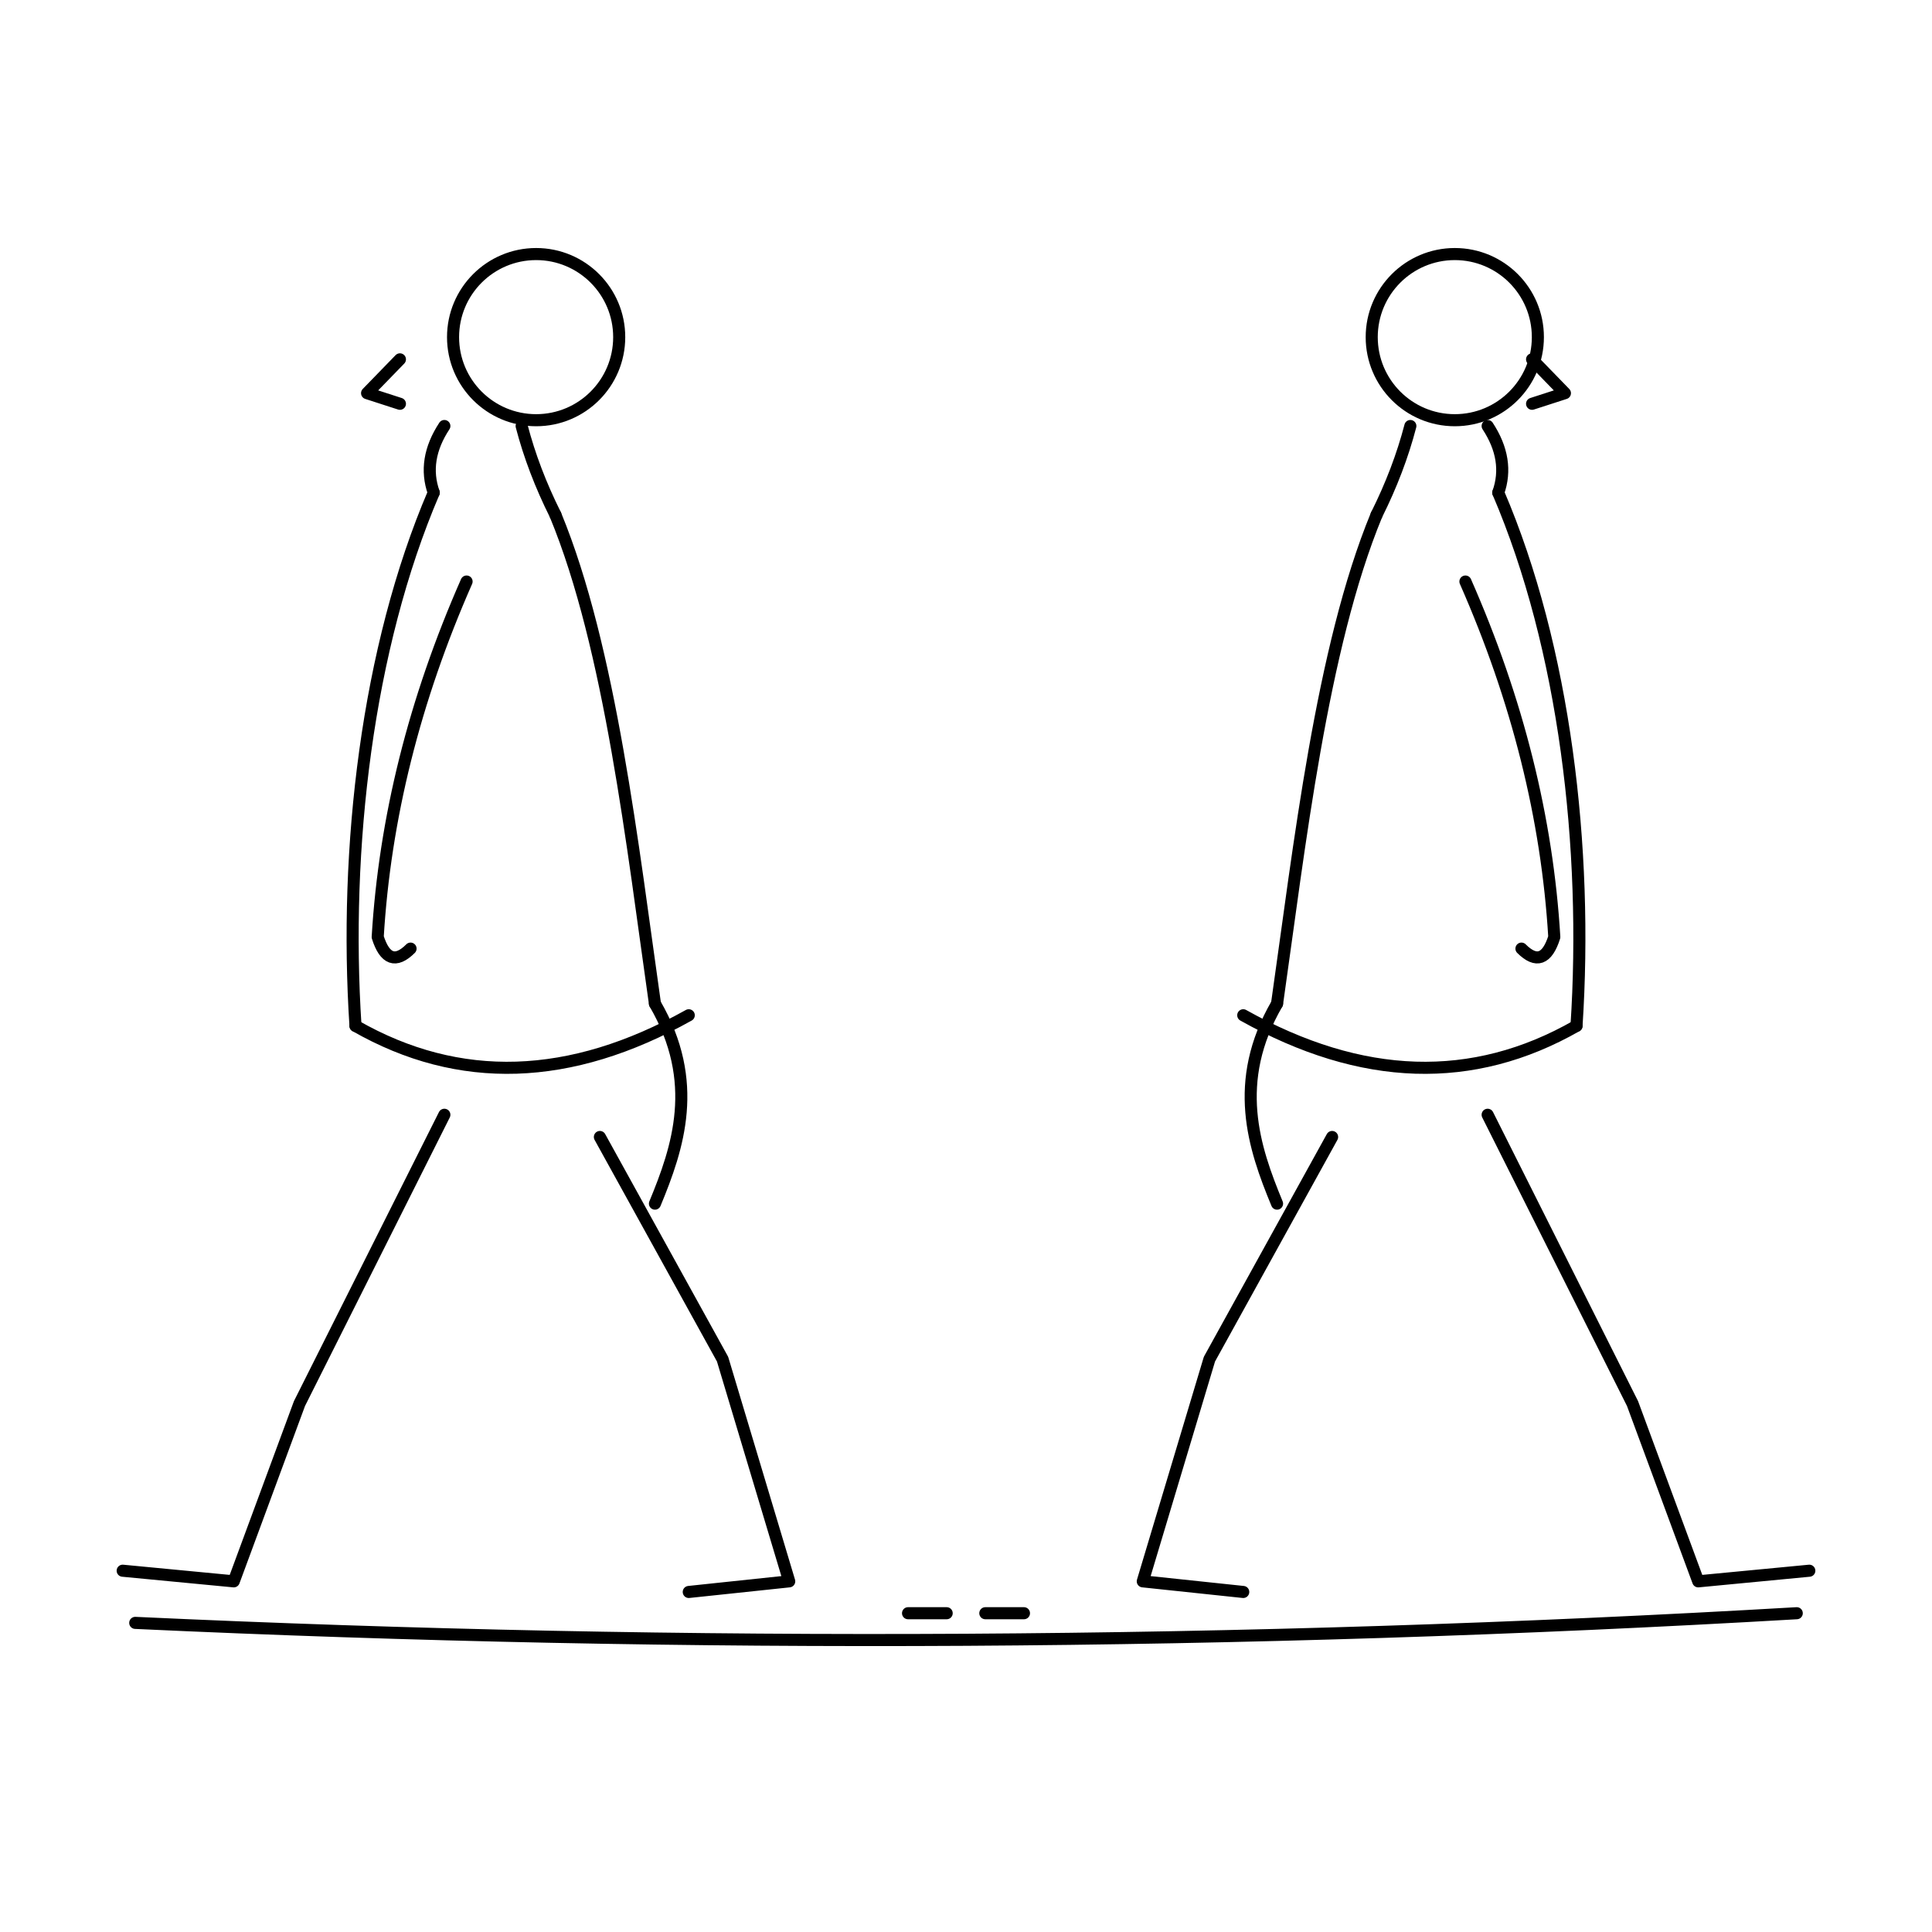
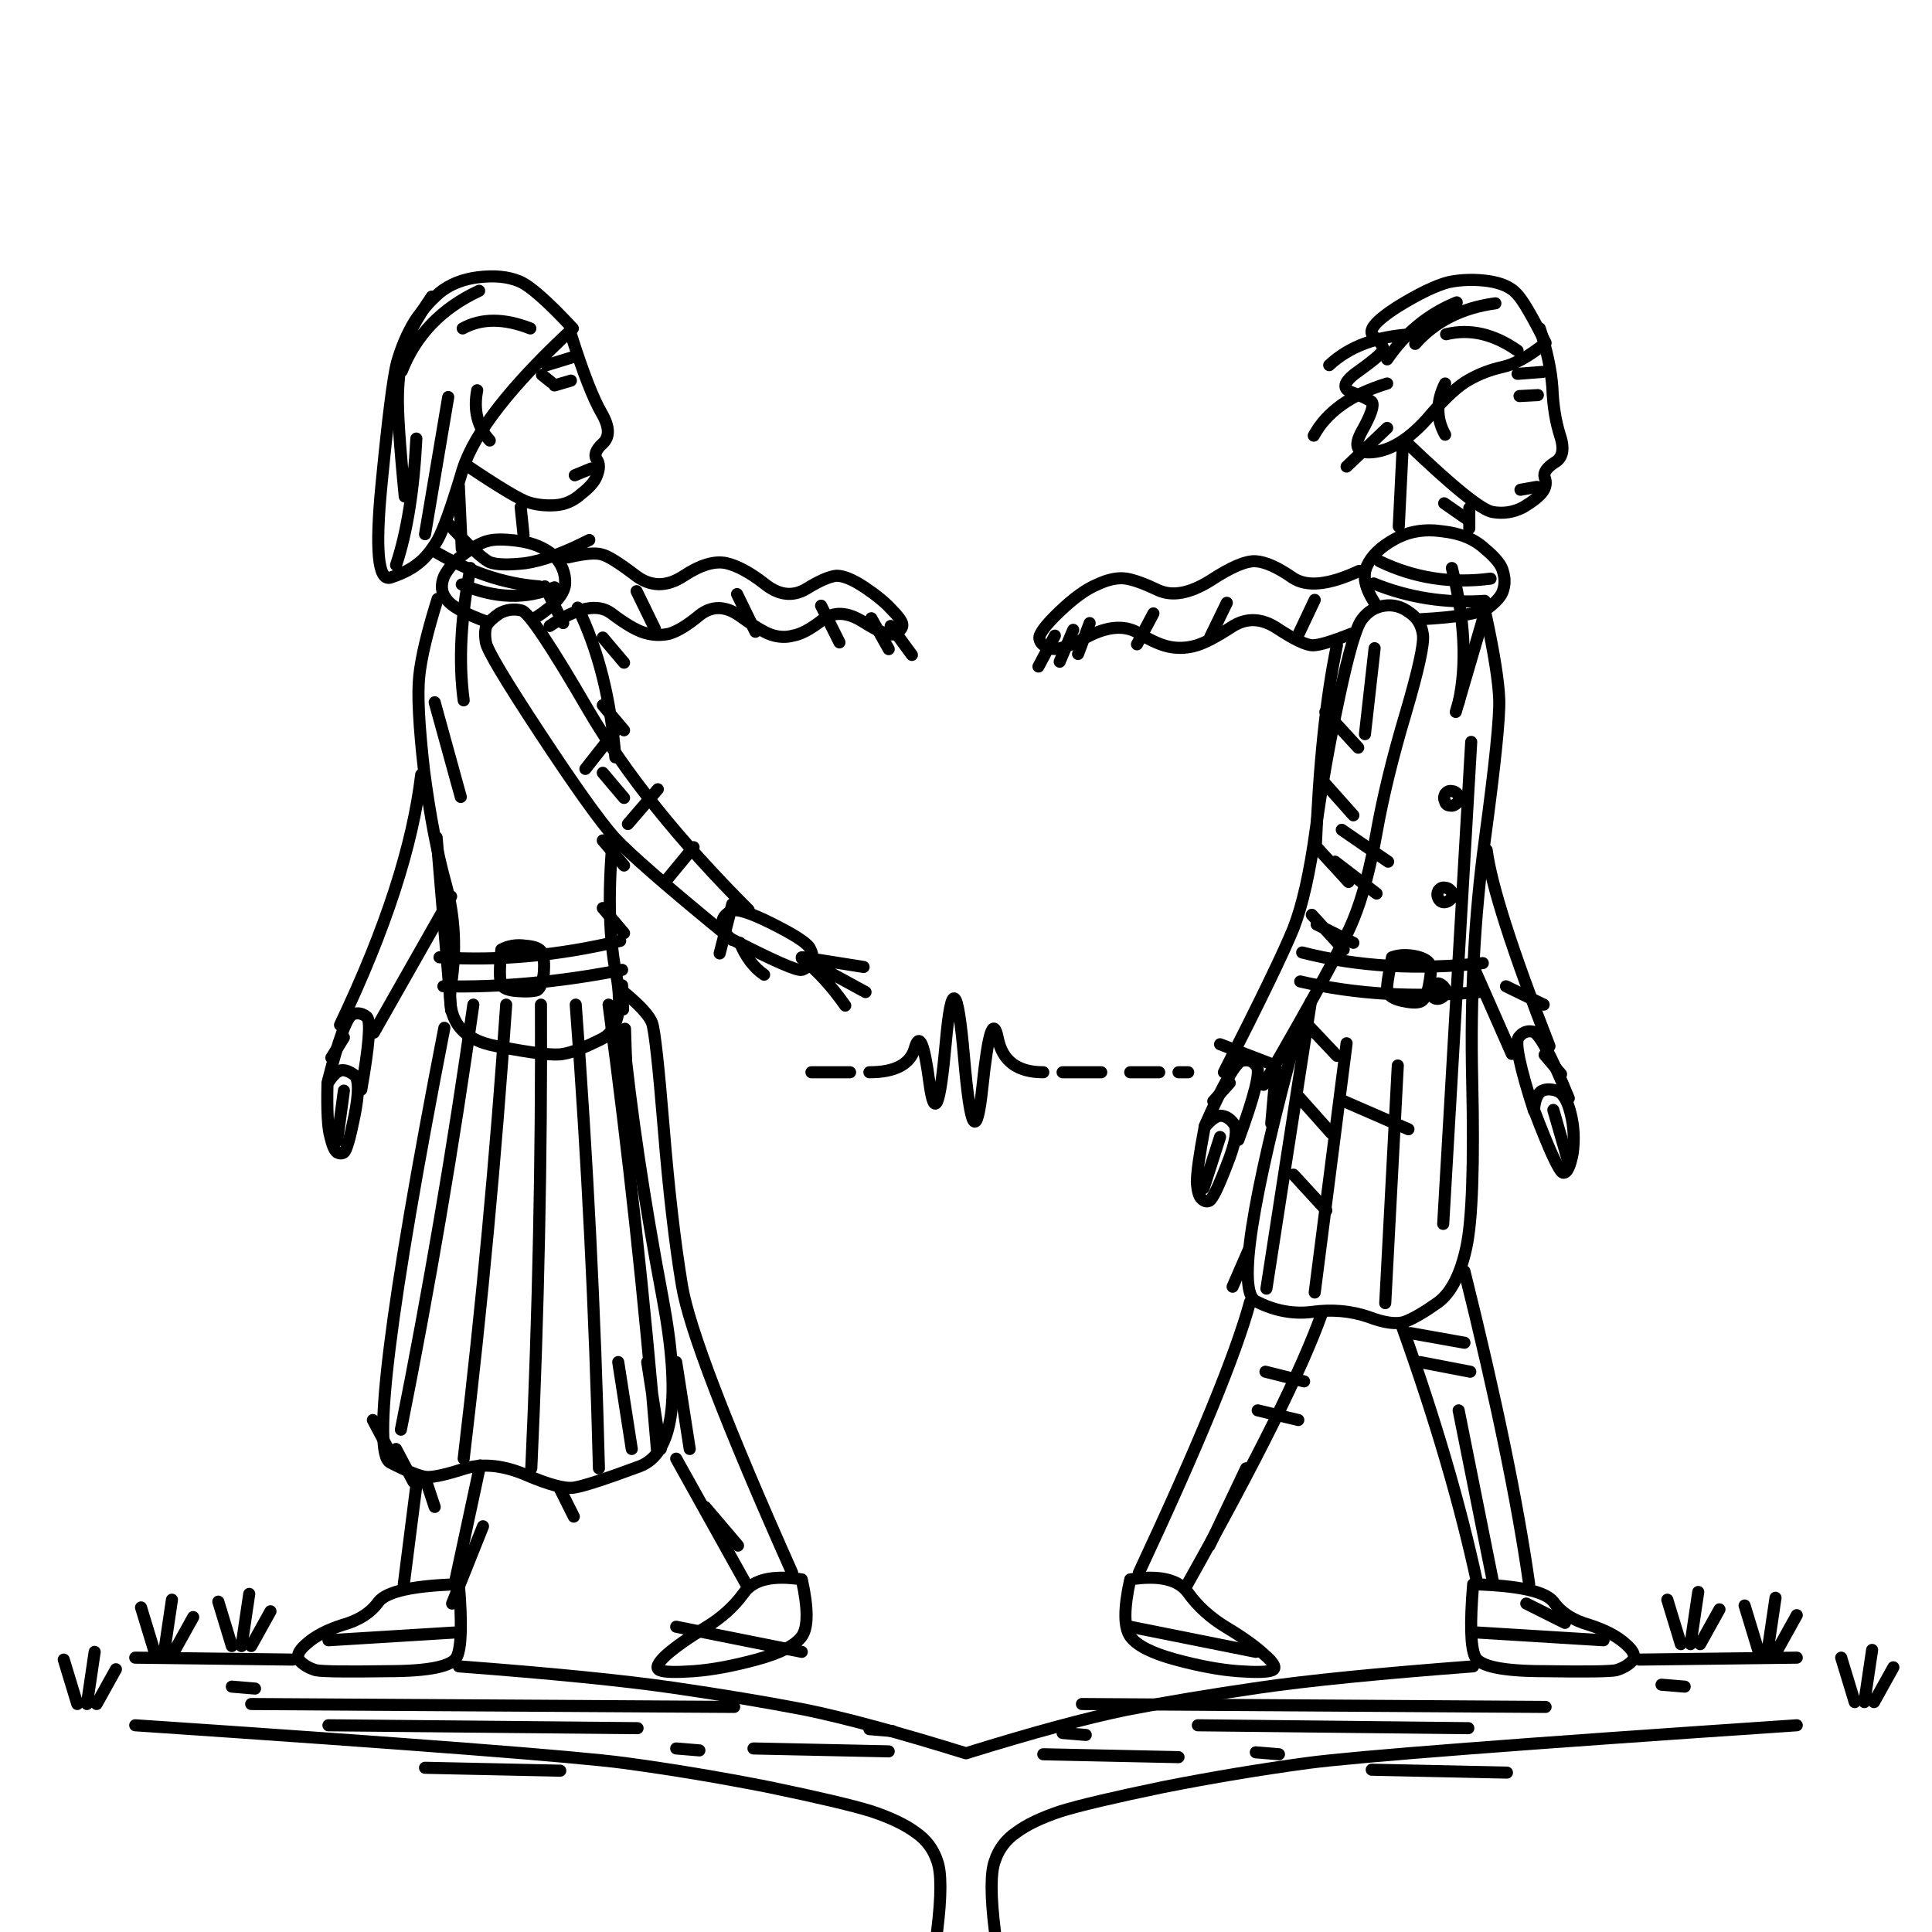
<svg xmlns="http://www.w3.org/2000/svg" viewBox="0 0 200 200" fill="none" stroke="currentColor" stroke-width="1.25" stroke-linecap="round" stroke-linejoin="round">
-   <path pathLength="1" d="M14 168Q100 172 186 167" />
-   <circle pathLength="1" cx="55.5" cy="34.9" r="8.6" />
-   <path pathLength="1" d="M41.4 37.2 L38.0 40.7 L41.4 41.8" />
-   <path pathLength="1" d="M46.0 44.1 Q43.7 47.6 44.9 51.0" />
-   <path pathLength="1" d="M54.0 44.1 Q55.2 48.7 57.5 53.3" />
-   <path pathLength="1" d="M57.5 53.3 C63.2 67.1 65.5 87.8 67.8 103.9" />
-   <path pathLength="1" d="M44.9 51.0 C38.0 67.1 35.6 87.8 36.8 106.2" />
-   <path pathLength="1" d="M36.8 106.2 Q52.9 115.4 71.3 105.1" />
-   <path pathLength="1" d="M67.8 103.9 C72.5 112.0 70.2 118.8 67.8 124.6" />
-   <path pathLength="1" d="M46.0 115.4 L31.0 145.3 L24.2 163.7 L12.7 162.6" />
-   <path pathLength="1" d="M62.1 117.7 L74.8 140.7 L81.7 163.7 L71.3 164.8" />
-   <path pathLength="1" d="M48.3 60.2 Q40.2 78.6 39.1 97.0 Q40.2 100.5 42.5 98.2" />
-   <circle pathLength="1" cx="150.6" cy="34.9" r="8.6" />
-   <path pathLength="1" d="M158.6 37.2L162 40.7L158.6 41.8" />
-   <path pathLength="1" d="M154 44.1Q156.3 47.6 155.1 51.0" />
-   <path pathLength="1" d="M146 44.1Q144.8 48.7 142.5 53.3" />
-   <path pathLength="1" d="M142.5 53.3C136.8 67.1 134.5 87.8 132.2 103.9" />
-   <path pathLength="1" d="M155.1 51.0C162 67.1 164.4 87.8 163.2 106.2" />
-   <path pathLength="1" d="M163.2 106.2Q147.1 115.4 128.7 105.1" />
-   <path pathLength="1" d="M132.2 103.9C127.5 112.0 129.8 118.8 132.2 124.6" />
-   <path pathLength="1" d="M154 115.4L169 145.3L175.8 163.7L187.3 162.6" />
-   <path pathLength="1" d="M137.9 117.7L125.2 140.7L118.3 163.7L128.7 164.8" />
-   <path pathLength="1" d="M151.7 60.2Q159.8 78.6 160.9 97.0Q159.8 100.5 157.5 98.2" />
-   <path pathLength="1" class="accent" d="M94 167H98M102 167H106" />
+   <path pathLength="1" class="soft" d="M100 181.5Q89.7 178.3 83.4 177Q77.2 175.8 69.6 174.7Q62 173.6 47.5 172.5M30.3 171.8L14 171.6M97 200Q97.7 194.4 97 192.6Q96.4 190.8 94.8 189.7Q93.2 188.5 90.2 187.5Q87.3 186.6 79.6 185Q72 183.5 64.6 182.5Q57.1 181.5 14 178.6M100 181.5Q110.3 178.3 116.6 177Q122.8 175.8 130.4 174.7Q138 173.6 152.5 172.5M169.7 171.8L186 171.6M103 200Q102.3 194.4 103 192.6Q103.6 190.8 105.2 189.7Q106.8 188.5 109.8 187.5Q112.7 186.6 120.4 185Q128 183.5 135.4 182.5Q142.9 181.5 186 178.6" />
+   <path pathLength="1" d="M152.4 99.8L156.5 109.1" />
+   <path pathLength="1" d="M160.4 108.3Q154.6 93.4 153.9 88" />
+   <path pathLength="1" d="M162.4 113.7Q159.7 107.1 158.7 106.8Q157.8 106.6 157.2 107.4Q156.6 108.2 158.8 115" />
+   <path pathLength="1" d="M158.8 114.9Q161.2 121.2 161.8 121.4Q162.4 121.5 162.8 119.4Q163.1 117.3 162.6 115.3Q162.1 113.2 161.1 112.9Q160.1 112.6 159.5 113Q158.9 113.5 158.8 114.9" />
+   <path pathLength="1" class="fine" d="M160.8 114.9L162.3 120.1M159.9 109.2L161.6 111.2M126.3 117.7L124.6 123M127.3 112.1L125.6 114" />
+   <path pathLength="1" d="M132.1 110.6L131.6 116.3" />
+   <path pathLength="1" d="M129.4 134.8Q127.2 142.9 117.9 162.8" />
+   <path pathLength="1" d="M122.8 164.2Q133.8 144.6 136.9 135.8" />
+   <path pathLength="1" d="M117 163.5Q116 168 117 169.4Q118 170.8 121.7 171.8Q125.4 172.8 128.2 173Q131 173.2 131.7 172.9Q132.4 172.6 130.9 171.3Q129.5 170 127 168.5Q124.5 167 123 164.9Q121.5 162.8 117 163.5" />
+   <path pathLength="1" d="M145.1 137.2Q150.3 151.7 152.9 163.8" />
+   <path pathLength="1" d="M158.3 164Q156.5 151.3 151.6 131.6" />
+   <path pathLength="1" d="M152.5 164Q152 170 152.7 171.5Q153.4 173 159.9 173Q166.3 173.1 167.3 172.9Q168.3 172.6 168.9 172Q169.6 171.3 168.3 170.2Q167 169 164.5 168.2Q162 167.5 160.8 165.8Q159.5 164.2 152.5 164" />
+   <path pathLength="1" d="M145.2 46.4L144.8 54.5" />
+   <path pathLength="1" d="M152.1 54.7L152.1 52.6" />
+   <path pathLength="1" d="M138.4 66.8Q136.7 74.9 136.2 87.9" />
+   <path pathLength="1" d="M134.3 106.8Q127.1 133.2 130 134.7Q132.9 136.2 135.9 135.8Q138.9 135.4 141.6 136.3Q144.2 137.3 145.5 136.8Q146.8 136.3 148.9 134.8Q150.9 133.3 151.8 129.1Q152.7 124.9 152.4 111.8Q152.1 98.8 153.7 87Q155.3 75.2 155.2 72.4Q155.1 69.6 153.8 63.6" />
+   <path pathLength="1" d="M159.4 34Q160.5 37.4 160.7 40.1Q160.8 42.9 161.5 45.1Q162.2 47.2 160.9 47.9Q159.7 48.7 159.9 49.4Q160.2 50.2 159.7 50.9Q159.2 51.6 157.7 52.5Q156.2 53.3 154.5 53Q152.8 52.7 145.7 45.9" />
+   <path pathLength="1" d="M160 35.5Q157.9 31.3 157 30.4Q156.1 29.4 154.1 29.1Q152 28.8 150 29.2Q148 29.7 144.6 31.8Q141.2 34 142.2 34.8Q143.1 35.6 143.2 36.1Q143.3 36.5 140.8 38.3Q138.3 40 139.9 40.6Q141.5 41.2 142 41.6Q142.4 42.1 141 44.6Q139.6 47.1 142.2 46.8Q144.9 46.5 147.7 43.4Q150.4 40.2 152.1 39.3Q153.7 38.4 155.5 38Q157.4 37.6 160 35.5" />
+   <path pathLength="1" d="M140.7 59.1Q136 61.3 133.8 59.8Q131.5 58.2 130 58.1Q128.5 58 125.3 60.1Q122.1 62.1 119.9 61.1Q117.8 60.1 116.6 59.9Q115.3 59.7 113.6 60.5Q111.9 61.2 109.7 63.3Q107.5 65.4 107.6 66.1Q107.7 66.8 108.7 67.1Q109.6 67.5 112.6 65.9Q115.7 64.3 117.8 65.5Q119.9 66.8 121.3 67Q122.6 67.2 123.9 66.8Q125.2 66.4 127.5 64.9Q129.8 63.4 132.3 65.1Q134.9 66.8 135.9 66.8Q136.9 66.8 139.9 65.6" />
+   <path pathLength="1" d="M142.3 62.4Q140.8 60.1 141.5 58.6Q142.2 57 144.4 55.8Q146.6 54.6 149.3 55Q152.1 55.3 153.7 56.8Q155.4 58.2 155.6 59.2Q155.9 60.2 155.6 61.1Q155.4 61.9 154.1 62.9Q152.7 63.8 147.1 64.1" />
+   <path pathLength="1" d="M130.8 112.3Q138.7 98.7 140.1 95.2Q141.5 91.8 142.5 86.2Q143.5 80.6 145.5 73.9Q147.5 67.1 147.3 65.7Q147.1 64.2 145.9 63.4Q144.7 62.5 143.3 62.7Q141.9 62.9 141 64.1Q140.1 65.2 138.6 72.3Q137.1 79.3 136.2 85.9Q135.3 92.5 133.9 96.1Q132.4 99.8 126.7 111" />
+   <path pathLength="1" d="M128.2 118Q130.7 111.2 130.1 110.4Q129.6 109.6 128.6 109.8Q127.6 110 124.7 116.6" />
+   <path pathLength="1" d="M124.7 116.7Q123.9 120.9 123.9 122.4Q124 123.8 124.4 124.1Q124.8 124.5 125.2 124.3Q125.7 124 127 120.6Q128.4 117.1 127.7 116.3Q127.1 115.5 126.3 115.5Q125.6 115.6 124.7 116.7" />
+   <path pathLength="1" class="fine" d="M157.3 41L159.2 40.9M157.1 38.7L159.7 38.5M157.4 50.7L159.1 50.4M149.6 39.7Q148.2 42.5 149.6 45M149.5 52.1L151.8 53.7M150.8 31.3Q146.4 33.1 143.6 37.2M154.8 31.4Q149.6 32.1 146.5 35.6M146.2 34.6Q140.7 34.9 137.6 37.8M143.6 39.7Q138 41.4 136 45.1M143.6 44.3L139.4 48.3M157.1 36.3Q153.4 33.7 149.7 34.6M142.8 58.1Q148.2 60.7 154.3 59.9M142.2 60.4Q147.6 62.6 153.7 62.2M136.1 62.1L134.4 65.7M127 62.4L125.3 65.9M119.4 63.5L117.7 66.7M109.2 65.8L107.5 69M111.1 65.2L109.7 68.5M112.8 64.5L111.6 67.7M153.6 63.8L150.7 73.7M151.2 82.7Q150.6 83.5 150.2 83.4Q149.7 83.4 149.6 83Q149.4 82.6 149.6 82.2Q149.9 81.8 150.3 81.9Q150.8 81.9 151.2 82.7M150.5 92.7Q150 93.4 149.5 93.4Q149.1 93.4 148.9 93Q148.7 92.6 148.9 92.2Q149.2 91.8 149.6 91.9Q150.1 91.9 150.5 92.7M149.8 102.7Q149.3 103.4 148.8 103.4Q148.4 103.4 148.2 103Q148 102.5 148.2 102.2Q148.5 101.8 148.9 101.8Q149.4 101.9 149.8 102.7M134.8 98.6Q143.4 100.8 153.5 99.7M134.6 101.6Q143.2 103.6 153.1 102.7M144.1 99.1Q145.2 98.7 146.6 99Q147.9 99.3 148.1 100Q148.2 100.6 147.9 102.1Q147.6 103.5 147 103.7Q146.4 103.9 145.1 103.6Q143.8 103.3 143.6 102.6Q143.5 102 144.1 99.1M138.9 113.9L145.8 116.9M135.7 103.7L131.1 133.4M129.3 129.3L127.6 133.2M137.2 73.7L140.6 77.4M136.8 80.7L140.1 84.4M136.3 87.7L139.6 91.3M135.8 94.7L139.1 98.3M135 105.7L138.4 109.3M134.5 113.6L137.8 117.3M133.9 121.6L137.3 125.3M138.9 85.9L143.7 89.2M138.2 89.2L142.5 92.5M136.3 95.7L140.1 97.6M142.3 67.1L141.3 76M146 138L151.6 139M147 141L152.2 142M131 142L135 143M130.2 146L134.4 147M153 169L166 169.8M158 166L162 168M117 168.4L130 171M35.6 112.9L34.9 118.1M35.6 107.4L34.3 109.5" />
+   <path pathLength="1" d="M150.3 58.8Q152.3 66.8 151 72.7M126.3 108.1L131.5 110.1M155.9 102.1L159.8 104M83.1 99.1L89.4 100.1M83 99.1L89.6 102.7M83 99.2Q85.4 101.1 87.5 104.1M76.6 97.6Q77.5 99.8 79.1 100.9" />
+   <path pathLength="1" class="fine soft" d="M152.3 76.8L149.4 126.7M139.4 108L136.1 133.8M144.7 110.3L143.4 134.9M151 146L154.6 164M129 152L125.2 160" />
+   <path pathLength="1" d="M43.6 80.2Q42.3 91.2 35.2 106.1" />
+   <path pathLength="1" d="M38.7 106.9L46.7 92.8" />
+   <path pathLength="1" d="M37.4 112.8Q38.6 106 38 105.3Q37.3 104.7 36.5 105Q35.6 105.4 33.9 112.1" />
+   <path pathLength="1" d="M33.9 112.2Q33.8 116.4 34.2 117.7Q34.5 119 34.9 119.3Q35.3 119.5 35.6 119.3Q36 119 36.7 115.5Q37.4 112 36.7 111.3Q35.9 110.7 35.3 110.8Q34.6 111 33.9 112.2" />
+   <path pathLength="1" d="M70 151L77.3 164.1" />
+   <path pathLength="1" d="M82 162.8Q71.7 139.7 70.6 133.1Q69.5 126.5 68.7 116.7Q67.9 107 67.5 105.9Q67.1 104.8 64.7 102.8" />
+   <path pathLength="1" d="M83 163.5Q84 168 83 169.4Q82 170.8 78.3 171.8Q74.6 172.8 71.8 173Q69 173.2 68.3 172.9Q67.6 172.6 69 171.3Q70.5 170 73 168.5Q75.5 167 77 164.9Q78.5 162.8 83 163.5" />
+   <path pathLength="1" d="M43.2 153L41.8 164" />
+   <path pathLength="1" d="M47.1 163.8L49.7 151.7" />
+   <path pathLength="1" d="M64.8 109.6L64.7 106.5" />
+   <path pathLength="1" d="M47.5 164Q48 170 47.3 171.5Q46.6 173 40.1 173Q33.7 173.1 32.7 172.9Q31.7 172.6 31.1 172Q30.4 171.3 31.7 170.2Q33 169 35.5 168.2Q38 167.5 39.2 165.8Q40.5 164.2 47.5 164" />
+   <path pathLength="1" d="M47.5 50.3L47.8 56.8" />
+   <path pathLength="1" d="M54.2 55.4L53.9 52.5" />
+   <path pathLength="1" d="M46 106.4Q37.5 150 40.4 151.4Q43.3 152.9 44.3 152.9Q45.4 152.9 48.2 152Q51 151.2 54.5 152.7Q58 154.2 59.4 154Q60.8 153.8 66.2 151.8Q71.5 149.8 68.6 134.4Q65.7 119 64.5 106.9" />
+   <path pathLength="1" d="M64.5 104.5L64.4 102" />
+   <path pathLength="1" d="M59.8 62.9Q63 69.4 63.7 78.4" />
+   <path pathLength="1" d="M63.4 87.2Q62.7 95.5 63.8 100.9Q64.8 106.4 62.2 107.6Q59.6 108.9 58.3 109.1Q57 109.4 51.4 108.3Q45.9 107.3 46.7 101.9Q47.5 96.6 46.2 91.7Q44.8 86.7 43.9 79.8Q43.1 72.8 43.4 70Q43.7 67.1 45.3 62" />
+   <path pathLength="1" d="M59.1 34.6Q61 40.6 62.3 42.8Q63.5 44.9 62.4 45.9Q61.3 46.9 61.8 47.6Q62.2 48.2 61.8 49.2Q61.5 50.1 60.2 51.1Q59 52.2 57.5 52.3Q56 52.4 54.7 52Q53.4 51.6 48.2 48.1" />
+   <path pathLength="1" d="M59.3 34Q55.3 29.7 53.7 29.1Q52 28.4 49.5 28.7Q47.1 29 45.5 30.3Q44 31.6 42.9 33.3Q41.8 35.1 41.1 37.5Q40.5 39.8 39.5 50.1Q38.5 60.3 40.4 59.8Q42.2 59.2 43.2 58.4Q44.3 57.6 45.3 55.9Q46.2 54.3 47.9 48.6Q49.7 42.9 59.3 34" />
+   <path pathLength="1" d="M56.9 64.8Q61.2 61.9 63.3 63.5Q65.4 65.1 66.7 65.5Q68 65.9 69.3 65.6Q70.6 65.2 72.4 63.7Q74.3 62.2 76.5 63.7Q78.7 65.3 79.8 65.7Q81 66.1 82.1 65.8Q83.3 65.6 85.1 64.2Q86.9 62.8 89.4 64.4Q91.9 66 92.7 65.6Q93.5 65.1 93.4 64.6Q93.3 64.1 92.3 63.1Q91.3 62 89.5 60.8Q87.7 59.6 86.6 59.6Q85.5 59.7 83.4 61Q81.3 62.2 79.1 60.4Q76.9 58.7 75.2 58.3Q73.4 57.9 70.8 59.6Q68.1 61.4 65.7 59.5Q63.2 57.6 62.3 57.4Q61.4 57.1 58.8 57.7" />
+   <path pathLength="1" d="M50.5 64.4Q46.9 63.1 46.2 62Q45.4 61 46 59.6Q46.7 58.3 48.1 57.3Q49.6 56.2 50.5 56Q51.5 55.7 53.7 56Q55.9 56.3 57.3 57.5Q58.6 58.8 58.5 60.5Q58.3 62.1 55.5 63.9" />
+   <path pathLength="1" d="M77.5 94.2Q66.7 83.4 60.9 73.5Q55.1 63.5 54 63.2Q52.8 62.9 51.7 63.5Q50.7 64.2 50.4 64.7Q50.1 65.3 50.3 66.5Q50.5 67.7 55.9 75.9Q61.3 84.1 63.6 86.7Q66 89.3 75.8 97.3" />
+   <path pathLength="1" d="M75.5 97.1Q82.3 100.6 83 100.4Q83.6 100.2 84 99.6Q84.3 99 83.8 98.1Q83.3 97.3 79.9 95.6Q76.5 93.9 75.7 94.3Q74.8 94.8 74.8 95.4Q74.7 96.1 75.5 97.1" />
+   <path pathLength="1" class="fine" d="M57.4 39.9L59.1 39.4M56.6 37.8L59.2 37M59.5 49.2L61.2 48.5M49.4 40.4Q48.8 43.5 50.7 45.6M57.1 39.6L56.1 38.8M44.7 30.7Q42.3 34.2 41.8 36.1Q41.3 38 41.2 40.7Q41.1 43.3 41.9 51.4M49.6 30.1Q43.8 32.8 41.6 38.4M43.1 45.4Q42.7 53.4 41 58.5M46.4 41.1L44 55.3M46.3 54.1Q49.6 57.7 50.7 58.2Q51.7 58.6 54.4 58.3Q57.1 57.9 61 55.9M44.7 56.9Q50.3 60.3 55.8 60.7M54.9 34Q50.8 32.4 47.9 34M56.4 60.7L58.3 64.5M65.9 61.2L67.8 65.1M76.3 61.5L78.2 65.4M85 62.7L86.9 66.5M47.8 60.5Q53 62.7 57.4 60.8M92.2 64.8L94.4 67.8M90.2 64L92 67.2M45.5 99.1Q54.6 99.7 64.2 97.4M45.9 102.1Q54.7 102.3 64.4 100.4M51.9 98.3Q53 97.7 54.4 97.9Q55.8 98 56.1 98.6Q56.4 99.2 56.3 100.7Q56.1 102.2 55.6 102.5Q55 102.7 53.6 102.6Q52.1 102.5 51.9 101.9Q51.6 101.2 51.9 98.3M45 72.7L47.7 82.5M60.6 79.6L63.9 75.4M65 85.3L68.1 81.7M69 91.1L71.8 87.7M49 104Q45.9 126 41.5 148M52.4 104Q50.8 127.5 48 151M56 104Q56.1 128 55 152M59.6 104Q61.4 128 62 152M63 104Q66.1 127 68 150M38.6 147L40.4 150.4M41 150L42.8 153.4M64 141L65.4 150M67 141L68.4 150M70 141L71.4 150M62.4 66L64.6 68.6M62.4 73L64.6 75.6M62.4 80L64.6 82.6M62.4 87L64.6 89.6M62.4 94L64.6 96.6M44 153L45 156M58 154.2L59.4 157M47 169L34 169.8M70 168.4L83 171" />
+   <path pathLength="1" d="M48.7 58.8Q47.2 66.5 48 72.5M75.8 93.6L74.5 98.7" />
+   <path pathLength="1" class="fine soft" d="M45.2 86.7L46.7 104.6M50 158L46.8 166M73 156L76.4 160" />
+   <path pathLength="1" class="accent" d="M84 111L88 111M90 111Q94 111 94.7 108.5Q95.4 106 96.2 112Q97 118 97.9 108Q98.8 98 99.8 109.5Q100.8 121 101.7 112.5Q102.6 104 103.3 107.5Q104 111 108 111M110 111L114 111M117 111L120 111M122 111L123 111" />
+   <path pathLength="1" class="fine" d="M26 176.4L76 176.7M34 178.6L66 178.9M112 176.4L160 176.7M124 178.6L152 178.9M78 181L92 181.3M108 181.6L122 181.9M44 183L58 183.3M142 183.2L156 183.5" />
+   <path pathLength="1" class="fine soft" d="M24 174.6L26.4 174.8M90 179L92.4 179.2M172 174.4L174.4 174.6M110 179.4L112.4 179.6M70 181L72.4 181.2M130 181.4L132.4 181.6M16 171L14.6 166.4M17 171L17.8 165.6M18 171L20 167.4M24 170.4L22.6 165.8M25 170.4L25.8 165M26 170.4L28 166.8M182 170.8L180.6 166.2M183 170.8L183.8 165.4M184 170.8L186 167.2M174 170.2L172.6 165.6M175 170.2L175.8 164.8M176 170.2L178 166.6M8 176.4L6.6 171.8M9 176.4L9.8 171M10 176.4L12 172.8M192 176.2L190.6 171.6M193 176.2L193.8 170.8M194 176.2L196 172.6" />
</svg>
